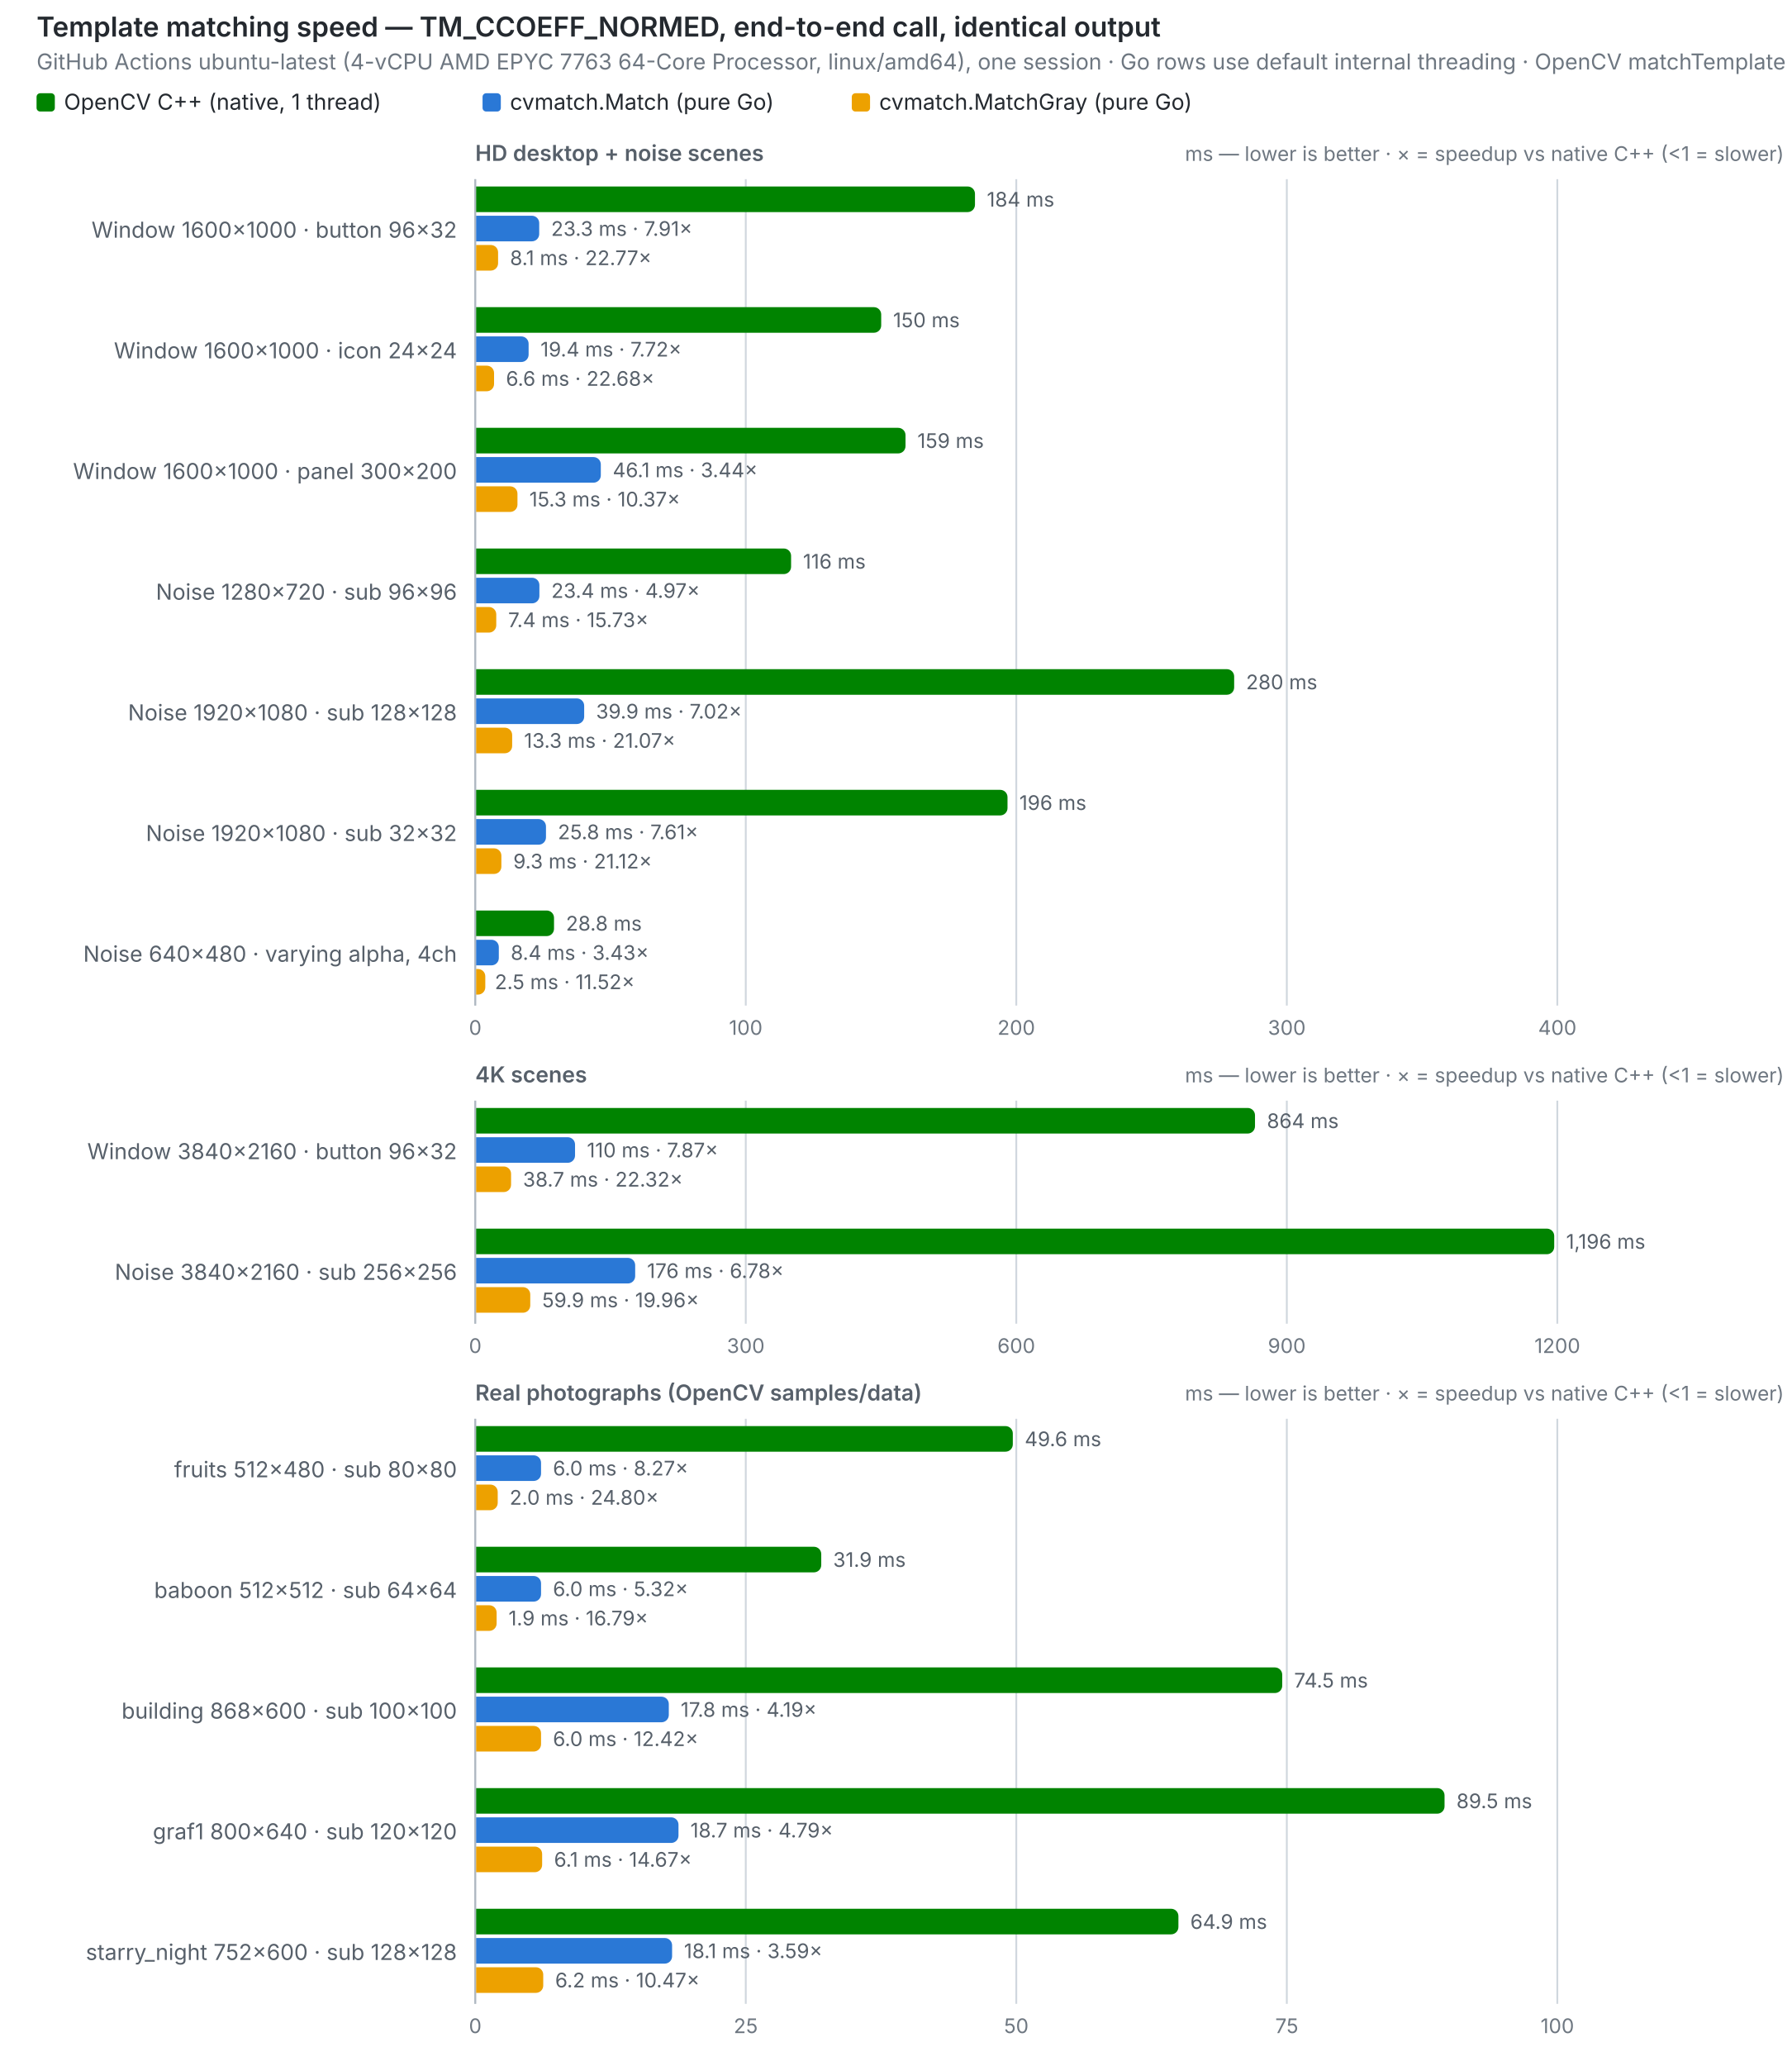
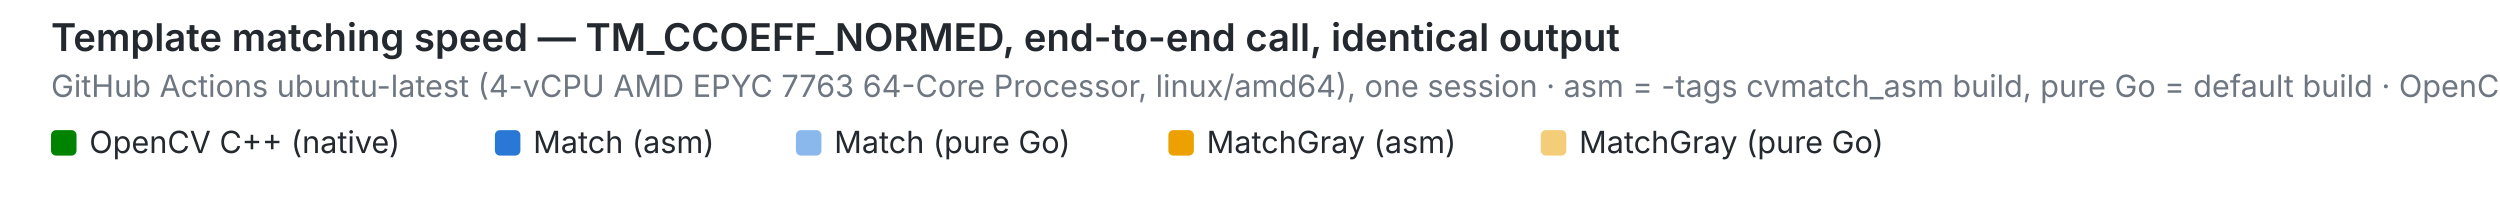
- <svg xmlns="http://www.w3.org/2000/svg" width="980" height="1130" viewBox="0 0 980 1130" role="img">
+ <svg xmlns="http://www.w3.org/2000/svg" width="980" height="80" viewBox="0 0 980 80" role="img">
  <text x="20" y="20" font-size="15" font-weight="600" fill="#24292f" font-family="system-ui,-apple-system,Segoe UI,sans-serif">Template matching speed — TM_CCOEFF_NORMED, end-to-end call, identical output</text>
-   <text x="20" y="38" font-size="12" fill="#6e7781" font-family="system-ui,-apple-system,Segoe UI,sans-serif">GitHub Actions ubuntu-latest (4-vCPU AMD EPYC 7763 64-Core Processor, linux/amd64), one session · Go rows use default internal threading · OpenCV matchTemplate does not use extra cores</text>
+   <text x="20" y="38" font-size="12" fill="#6e7781" font-family="system-ui,-apple-system,Segoe UI,sans-serif">GitHub Actions ubuntu-latest (4-vCPU AMD EPYC 7763 64-Core Processor, linux/amd64), one session · asm = -tags cvmatch_asm build, pure Go = default build · OpenCV matchTemplate is single-threaded by design</text>
  <rect x="20" y="51" width="10" height="10" rx="2" fill="#008300" />
-   <text x="35" y="60" font-size="12" fill="#24292f" font-family="system-ui,-apple-system,Segoe UI,sans-serif">OpenCV C++ (native, 1 thread)</text>
-   <rect x="264" y="51" width="10" height="10" rx="2" fill="#2a78d6" />
-   <text x="279" y="60" font-size="12" fill="#24292f" font-family="system-ui,-apple-system,Segoe UI,sans-serif">cvmatch.Match (pure Go)</text>
-   <rect x="466" y="51" width="10" height="10" rx="2" fill="#eda100" />
-   <text x="481" y="60" font-size="12" fill="#24292f" font-family="system-ui,-apple-system,Segoe UI,sans-serif">cvmatch.MatchGray (pure Go)</text>
-   <text x="260" y="88" font-size="12" font-weight="600" fill="#57606a" font-family="system-ui,-apple-system,Segoe UI,sans-serif">HD desktop + noise scenes</text>
-   <text x="976" y="88" font-size="11" text-anchor="end" fill="#6e7781" font-family="system-ui,-apple-system,Segoe UI,sans-serif">ms — lower is better · ×  = speedup vs native C++ (&lt;1 = slower)</text>
-   <line x1="260.0" y1="98" x2="260.0" y2="550" stroke="#d0d7de" stroke-width="1" />
-   <text x="260.0" y="566" font-size="11" text-anchor="middle" fill="#6e7781" font-family="system-ui,-apple-system,Segoe UI,sans-serif" style="font-variant-numeric:tabular-nums">0</text>
-   <line x1="408.0" y1="98" x2="408.0" y2="550" stroke="#d0d7de" stroke-width="1" />
-   <text x="408.0" y="566" font-size="11" text-anchor="middle" fill="#6e7781" font-family="system-ui,-apple-system,Segoe UI,sans-serif" style="font-variant-numeric:tabular-nums">100</text>
-   <line x1="556.0" y1="98" x2="556.0" y2="550" stroke="#d0d7de" stroke-width="1" />
-   <text x="556.0" y="566" font-size="11" text-anchor="middle" fill="#6e7781" font-family="system-ui,-apple-system,Segoe UI,sans-serif" style="font-variant-numeric:tabular-nums">200</text>
-   <line x1="704.0" y1="98" x2="704.0" y2="550" stroke="#d0d7de" stroke-width="1" />
-   <text x="704.0" y="566" font-size="11" text-anchor="middle" fill="#6e7781" font-family="system-ui,-apple-system,Segoe UI,sans-serif" style="font-variant-numeric:tabular-nums">300</text>
-   <line x1="852.0" y1="98" x2="852.0" y2="550" stroke="#d0d7de" stroke-width="1" />
-   <text x="852.0" y="566" font-size="11" text-anchor="middle" fill="#6e7781" font-family="system-ui,-apple-system,Segoe UI,sans-serif" style="font-variant-numeric:tabular-nums">400</text>
-   <line x1="260" y1="98" x2="260" y2="550" stroke="#afb8c1" stroke-width="1" />
-   <text x="250" y="130.0" font-size="12" text-anchor="end" fill="#57606a" font-family="system-ui,-apple-system,Segoe UI,sans-serif">Window 1600×1000 · button 96×32</text>
-   <path d="M260.5,102 h268.9 a4,4 0 0 1 4,4 v6 a4,4 0 0 1 -4,4 h-268.9 z" fill="#008300" />
-   <text x="539.9" y="113" font-size="11" fill="#57606a" font-family="system-ui,-apple-system,Segoe UI,sans-serif" style="font-variant-numeric:tabular-nums">184 ms</text>
-   <path d="M260.5,118 h30.5 a4,4 0 0 1 4,4 v6 a4,4 0 0 1 -4,4 h-30.5 z" fill="#2a78d6" />
-   <text x="301.5" y="129" font-size="11" fill="#57606a" font-family="system-ui,-apple-system,Segoe UI,sans-serif" style="font-variant-numeric:tabular-nums">23.3 ms · 7.91×</text>
-   <path d="M260.5,134 h8.0 a4,4 0 0 1 4,4 v6 a4,4 0 0 1 -4,4 h-8.0 z" fill="#eda100" />
-   <text x="279.0" y="145" font-size="11" fill="#57606a" font-family="system-ui,-apple-system,Segoe UI,sans-serif" style="font-variant-numeric:tabular-nums">8.1 ms · 22.77×</text>
-   <text x="250" y="196.0" font-size="12" text-anchor="end" fill="#57606a" font-family="system-ui,-apple-system,Segoe UI,sans-serif">Window 1600×1000 · icon 24×24</text>
-   <path d="M260.5,168 h217.6 a4,4 0 0 1 4,4 v6 a4,4 0 0 1 -4,4 h-217.6 z" fill="#008300" />
-   <text x="488.6" y="179" font-size="11" fill="#57606a" font-family="system-ui,-apple-system,Segoe UI,sans-serif" style="font-variant-numeric:tabular-nums">150 ms</text>
-   <path d="M260.5,184 h24.7 a4,4 0 0 1 4,4 v6 a4,4 0 0 1 -4,4 h-24.7 z" fill="#2a78d6" />
-   <text x="295.7" y="195" font-size="11" fill="#57606a" font-family="system-ui,-apple-system,Segoe UI,sans-serif" style="font-variant-numeric:tabular-nums">19.4 ms · 7.72×</text>
-   <path d="M260.5,200 h5.8 a4,4 0 0 1 4,4 v6 a4,4 0 0 1 -4,4 h-5.8 z" fill="#eda100" />
-   <text x="276.8" y="211" font-size="11" fill="#57606a" font-family="system-ui,-apple-system,Segoe UI,sans-serif" style="font-variant-numeric:tabular-nums">6.6 ms · 22.68×</text>
-   <text x="250" y="262.0" font-size="12" text-anchor="end" fill="#57606a" font-family="system-ui,-apple-system,Segoe UI,sans-serif">Window 1600×1000 · panel 300×200</text>
-   <path d="M260.5,234 h230.9 a4,4 0 0 1 4,4 v6 a4,4 0 0 1 -4,4 h-230.9 z" fill="#008300" />
-   <text x="501.9" y="245" font-size="11" fill="#57606a" font-family="system-ui,-apple-system,Segoe UI,sans-serif" style="font-variant-numeric:tabular-nums">159 ms</text>
-   <path d="M260.5,250 h64.2 a4,4 0 0 1 4,4 v6 a4,4 0 0 1 -4,4 h-64.2 z" fill="#2a78d6" />
-   <text x="335.2" y="261" font-size="11" fill="#57606a" font-family="system-ui,-apple-system,Segoe UI,sans-serif" style="font-variant-numeric:tabular-nums">46.1 ms · 3.44×</text>
-   <path d="M260.5,266 h18.6 a4,4 0 0 1 4,4 v6 a4,4 0 0 1 -4,4 h-18.6 z" fill="#eda100" />
-   <text x="289.6" y="277" font-size="11" fill="#57606a" font-family="system-ui,-apple-system,Segoe UI,sans-serif" style="font-variant-numeric:tabular-nums">15.3 ms · 10.37×</text>
-   <text x="250" y="328.0" font-size="12" text-anchor="end" fill="#57606a" font-family="system-ui,-apple-system,Segoe UI,sans-serif">Noise 1280×720 · sub 96×96</text>
-   <path d="M260.5,300 h168.3 a4,4 0 0 1 4,4 v6 a4,4 0 0 1 -4,4 h-168.3 z" fill="#008300" />
-   <text x="439.3" y="311" font-size="11" fill="#57606a" font-family="system-ui,-apple-system,Segoe UI,sans-serif" style="font-variant-numeric:tabular-nums">116 ms</text>
-   <path d="M260.5,316 h30.6 a4,4 0 0 1 4,4 v6 a4,4 0 0 1 -4,4 h-30.6 z" fill="#2a78d6" />
-   <text x="301.6" y="327" font-size="11" fill="#57606a" font-family="system-ui,-apple-system,Segoe UI,sans-serif" style="font-variant-numeric:tabular-nums">23.4 ms · 4.97×</text>
-   <path d="M260.5,332 h7.0 a4,4 0 0 1 4,4 v6 a4,4 0 0 1 -4,4 h-7.0 z" fill="#eda100" />
-   <text x="278.0" y="343" font-size="11" fill="#57606a" font-family="system-ui,-apple-system,Segoe UI,sans-serif" style="font-variant-numeric:tabular-nums">7.4 ms · 15.73×</text>
-   <text x="250" y="394.0" font-size="12" text-anchor="end" fill="#57606a" font-family="system-ui,-apple-system,Segoe UI,sans-serif">Noise 1920×1080 · sub 128×128</text>
-   <path d="M260.5,366 h410.7 a4,4 0 0 1 4,4 v6 a4,4 0 0 1 -4,4 h-410.7 z" fill="#008300" />
-   <text x="681.7" y="377" font-size="11" fill="#57606a" font-family="system-ui,-apple-system,Segoe UI,sans-serif" style="font-variant-numeric:tabular-nums">280 ms</text>
-   <path d="M260.5,382 h55.1 a4,4 0 0 1 4,4 v6 a4,4 0 0 1 -4,4 h-55.1 z" fill="#2a78d6" />
-   <text x="326.1" y="393" font-size="11" fill="#57606a" font-family="system-ui,-apple-system,Segoe UI,sans-serif" style="font-variant-numeric:tabular-nums">39.9 ms · 7.02×</text>
-   <path d="M260.5,398 h15.7 a4,4 0 0 1 4,4 v6 a4,4 0 0 1 -4,4 h-15.7 z" fill="#eda100" />
-   <text x="286.7" y="409" font-size="11" fill="#57606a" font-family="system-ui,-apple-system,Segoe UI,sans-serif" style="font-variant-numeric:tabular-nums">13.3 ms · 21.07×</text>
-   <text x="250" y="460.0" font-size="12" text-anchor="end" fill="#57606a" font-family="system-ui,-apple-system,Segoe UI,sans-serif">Noise 1920×1080 · sub 32×32</text>
-   <path d="M260.5,432 h286.7 a4,4 0 0 1 4,4 v6 a4,4 0 0 1 -4,4 h-286.7 z" fill="#008300" />
-   <text x="557.7" y="443" font-size="11" fill="#57606a" font-family="system-ui,-apple-system,Segoe UI,sans-serif" style="font-variant-numeric:tabular-nums">196 ms</text>
-   <path d="M260.5,448 h34.2 a4,4 0 0 1 4,4 v6 a4,4 0 0 1 -4,4 h-34.2 z" fill="#2a78d6" />
-   <text x="305.2" y="459" font-size="11" fill="#57606a" font-family="system-ui,-apple-system,Segoe UI,sans-serif" style="font-variant-numeric:tabular-nums">25.8 ms · 7.61×</text>
-   <path d="M260.5,464 h9.8 a4,4 0 0 1 4,4 v6 a4,4 0 0 1 -4,4 h-9.8 z" fill="#eda100" />
-   <text x="280.8" y="475" font-size="11" fill="#57606a" font-family="system-ui,-apple-system,Segoe UI,sans-serif" style="font-variant-numeric:tabular-nums">9.3 ms · 21.12×</text>
-   <text x="250" y="526.0" font-size="12" text-anchor="end" fill="#57606a" font-family="system-ui,-apple-system,Segoe UI,sans-serif">Noise 640×480 · varying alpha, 4ch</text>
-   <path d="M260.5,498 h38.6 a4,4 0 0 1 4,4 v6 a4,4 0 0 1 -4,4 h-38.6 z" fill="#008300" />
-   <text x="309.6" y="509" font-size="11" fill="#57606a" font-family="system-ui,-apple-system,Segoe UI,sans-serif" style="font-variant-numeric:tabular-nums">28.8 ms</text>
-   <path d="M260.5,514 h8.4 a4,4 0 0 1 4,4 v6 a4,4 0 0 1 -4,4 h-8.4 z" fill="#2a78d6" />
-   <text x="279.4" y="525" font-size="11" fill="#57606a" font-family="system-ui,-apple-system,Segoe UI,sans-serif" style="font-variant-numeric:tabular-nums">8.4 ms · 3.43×</text>
-   <path d="M260.5,530 h1.0 a4,4 0 0 1 4,4 v6 a4,4 0 0 1 -4,4 h-1.0 z" fill="#eda100" />
-   <text x="270.7" y="541" font-size="11" fill="#57606a" font-family="system-ui,-apple-system,Segoe UI,sans-serif" style="font-variant-numeric:tabular-nums">2.5 ms · 11.52×</text>
-   <text x="260" y="592" font-size="12" font-weight="600" fill="#57606a" font-family="system-ui,-apple-system,Segoe UI,sans-serif">4K scenes</text>
-   <text x="976" y="592" font-size="11" text-anchor="end" fill="#6e7781" font-family="system-ui,-apple-system,Segoe UI,sans-serif">ms — lower is better · ×  = speedup vs native C++ (&lt;1 = slower)</text>
-   <line x1="260.0" y1="602" x2="260.0" y2="724" stroke="#d0d7de" stroke-width="1" />
-   <text x="260.0" y="740" font-size="11" text-anchor="middle" fill="#6e7781" font-family="system-ui,-apple-system,Segoe UI,sans-serif" style="font-variant-numeric:tabular-nums">0</text>
-   <line x1="408.0" y1="602" x2="408.0" y2="724" stroke="#d0d7de" stroke-width="1" />
-   <text x="408.0" y="740" font-size="11" text-anchor="middle" fill="#6e7781" font-family="system-ui,-apple-system,Segoe UI,sans-serif" style="font-variant-numeric:tabular-nums">300</text>
-   <line x1="556.0" y1="602" x2="556.0" y2="724" stroke="#d0d7de" stroke-width="1" />
-   <text x="556.0" y="740" font-size="11" text-anchor="middle" fill="#6e7781" font-family="system-ui,-apple-system,Segoe UI,sans-serif" style="font-variant-numeric:tabular-nums">600</text>
-   <line x1="704.0" y1="602" x2="704.0" y2="724" stroke="#d0d7de" stroke-width="1" />
-   <text x="704.0" y="740" font-size="11" text-anchor="middle" fill="#6e7781" font-family="system-ui,-apple-system,Segoe UI,sans-serif" style="font-variant-numeric:tabular-nums">900</text>
-   <line x1="852.0" y1="602" x2="852.0" y2="724" stroke="#d0d7de" stroke-width="1" />
-   <text x="852.0" y="740" font-size="11" text-anchor="middle" fill="#6e7781" font-family="system-ui,-apple-system,Segoe UI,sans-serif" style="font-variant-numeric:tabular-nums">1200</text>
-   <line x1="260" y1="602" x2="260" y2="724" stroke="#afb8c1" stroke-width="1" />
-   <text x="250" y="634.0" font-size="12" text-anchor="end" fill="#57606a" font-family="system-ui,-apple-system,Segoe UI,sans-serif">Window 3840×2160 · button 96×32</text>
-   <path d="M260.5,606 h422.1 a4,4 0 0 1 4,4 v6 a4,4 0 0 1 -4,4 h-422.1 z" fill="#008300" />
-   <text x="693.1" y="617" font-size="11" fill="#57606a" font-family="system-ui,-apple-system,Segoe UI,sans-serif" style="font-variant-numeric:tabular-nums">864 ms</text>
-   <path d="M260.5,622 h50.1 a4,4 0 0 1 4,4 v6 a4,4 0 0 1 -4,4 h-50.1 z" fill="#2a78d6" />
-   <text x="321.1" y="633" font-size="11" fill="#57606a" font-family="system-ui,-apple-system,Segoe UI,sans-serif" style="font-variant-numeric:tabular-nums">110 ms · 7.87×</text>
-   <path d="M260.5,638 h15.1 a4,4 0 0 1 4,4 v6 a4,4 0 0 1 -4,4 h-15.1 z" fill="#eda100" />
-   <text x="286.1" y="649" font-size="11" fill="#57606a" font-family="system-ui,-apple-system,Segoe UI,sans-serif" style="font-variant-numeric:tabular-nums">38.7 ms · 22.32×</text>
-   <text x="250" y="700.0" font-size="12" text-anchor="end" fill="#57606a" font-family="system-ui,-apple-system,Segoe UI,sans-serif">Noise 3840×2160 · sub 256×256</text>
-   <path d="M260.5,672 h585.8 a4,4 0 0 1 4,4 v6 a4,4 0 0 1 -4,4 h-585.8 z" fill="#008300" />
-   <text x="856.8" y="683" font-size="11" fill="#57606a" font-family="system-ui,-apple-system,Segoe UI,sans-serif" style="font-variant-numeric:tabular-nums">1,196 ms</text>
-   <path d="M260.5,688 h83.0 a4,4 0 0 1 4,4 v6 a4,4 0 0 1 -4,4 h-83.0 z" fill="#2a78d6" />
-   <text x="354.0" y="699" font-size="11" fill="#57606a" font-family="system-ui,-apple-system,Segoe UI,sans-serif" style="font-variant-numeric:tabular-nums">176 ms · 6.78×</text>
-   <path d="M260.5,704 h25.6 a4,4 0 0 1 4,4 v6 a4,4 0 0 1 -4,4 h-25.6 z" fill="#eda100" />
-   <text x="296.6" y="715" font-size="11" fill="#57606a" font-family="system-ui,-apple-system,Segoe UI,sans-serif" style="font-variant-numeric:tabular-nums">59.9 ms · 19.96×</text>
-   <text x="260" y="766" font-size="12" font-weight="600" fill="#57606a" font-family="system-ui,-apple-system,Segoe UI,sans-serif">Real photographs (OpenCV samples/data)</text>
-   <text x="976" y="766" font-size="11" text-anchor="end" fill="#6e7781" font-family="system-ui,-apple-system,Segoe UI,sans-serif">ms — lower is better · ×  = speedup vs native C++ (&lt;1 = slower)</text>
-   <line x1="260.0" y1="776" x2="260.0" y2="1096" stroke="#d0d7de" stroke-width="1" />
-   <text x="260.0" y="1112" font-size="11" text-anchor="middle" fill="#6e7781" font-family="system-ui,-apple-system,Segoe UI,sans-serif" style="font-variant-numeric:tabular-nums">0</text>
-   <line x1="408.0" y1="776" x2="408.0" y2="1096" stroke="#d0d7de" stroke-width="1" />
-   <text x="408.0" y="1112" font-size="11" text-anchor="middle" fill="#6e7781" font-family="system-ui,-apple-system,Segoe UI,sans-serif" style="font-variant-numeric:tabular-nums">25</text>
-   <line x1="556.0" y1="776" x2="556.0" y2="1096" stroke="#d0d7de" stroke-width="1" />
-   <text x="556.0" y="1112" font-size="11" text-anchor="middle" fill="#6e7781" font-family="system-ui,-apple-system,Segoe UI,sans-serif" style="font-variant-numeric:tabular-nums">50</text>
-   <line x1="704.0" y1="776" x2="704.0" y2="1096" stroke="#d0d7de" stroke-width="1" />
-   <text x="704.0" y="1112" font-size="11" text-anchor="middle" fill="#6e7781" font-family="system-ui,-apple-system,Segoe UI,sans-serif" style="font-variant-numeric:tabular-nums">75</text>
-   <line x1="852.0" y1="776" x2="852.0" y2="1096" stroke="#d0d7de" stroke-width="1" />
-   <text x="852.0" y="1112" font-size="11" text-anchor="middle" fill="#6e7781" font-family="system-ui,-apple-system,Segoe UI,sans-serif" style="font-variant-numeric:tabular-nums">100</text>
-   <line x1="260" y1="776" x2="260" y2="1096" stroke="#afb8c1" stroke-width="1" />
-   <text x="250" y="808.0" font-size="12" text-anchor="end" fill="#57606a" font-family="system-ui,-apple-system,Segoe UI,sans-serif">fruits 512×480 · sub 80×80</text>
-   <path d="M260.5,780 h289.6 a4,4 0 0 1 4,4 v6 a4,4 0 0 1 -4,4 h-289.6 z" fill="#008300" />
-   <text x="560.6" y="791" font-size="11" fill="#57606a" font-family="system-ui,-apple-system,Segoe UI,sans-serif" style="font-variant-numeric:tabular-nums">49.6 ms</text>
-   <path d="M260.5,796 h31.5 a4,4 0 0 1 4,4 v6 a4,4 0 0 1 -4,4 h-31.5 z" fill="#2a78d6" />
-   <text x="302.5" y="807" font-size="11" fill="#57606a" font-family="system-ui,-apple-system,Segoe UI,sans-serif" style="font-variant-numeric:tabular-nums">6.0 ms · 8.27×</text>
-   <path d="M260.5,812 h7.8 a4,4 0 0 1 4,4 v6 a4,4 0 0 1 -4,4 h-7.8 z" fill="#eda100" />
-   <text x="278.8" y="823" font-size="11" fill="#57606a" font-family="system-ui,-apple-system,Segoe UI,sans-serif" style="font-variant-numeric:tabular-nums">2.0 ms · 24.80×</text>
-   <text x="250" y="874.0" font-size="12" text-anchor="end" fill="#57606a" font-family="system-ui,-apple-system,Segoe UI,sans-serif">baboon 512×512 · sub 64×64</text>
-   <path d="M260.5,846 h184.8 a4,4 0 0 1 4,4 v6 a4,4 0 0 1 -4,4 h-184.8 z" fill="#008300" />
-   <text x="455.8" y="857" font-size="11" fill="#57606a" font-family="system-ui,-apple-system,Segoe UI,sans-serif" style="font-variant-numeric:tabular-nums">31.9 ms</text>
-   <path d="M260.5,862 h31.5 a4,4 0 0 1 4,4 v6 a4,4 0 0 1 -4,4 h-31.5 z" fill="#2a78d6" />
-   <text x="302.5" y="873" font-size="11" fill="#57606a" font-family="system-ui,-apple-system,Segoe UI,sans-serif" style="font-variant-numeric:tabular-nums">6.0 ms · 5.32×</text>
-   <path d="M260.5,878 h7.2 a4,4 0 0 1 4,4 v6 a4,4 0 0 1 -4,4 h-7.2 z" fill="#eda100" />
-   <text x="278.2" y="889" font-size="11" fill="#57606a" font-family="system-ui,-apple-system,Segoe UI,sans-serif" style="font-variant-numeric:tabular-nums">1.9 ms · 16.79×</text>
-   <text x="250" y="940.0" font-size="12" text-anchor="end" fill="#57606a" font-family="system-ui,-apple-system,Segoe UI,sans-serif">building 868×600 · sub 100×100</text>
-   <path d="M260.5,912 h437.0 a4,4 0 0 1 4,4 v6 a4,4 0 0 1 -4,4 h-437.0 z" fill="#008300" />
-   <text x="708.0" y="923" font-size="11" fill="#57606a" font-family="system-ui,-apple-system,Segoe UI,sans-serif" style="font-variant-numeric:tabular-nums">74.5 ms</text>
-   <path d="M260.5,928 h101.4 a4,4 0 0 1 4,4 v6 a4,4 0 0 1 -4,4 h-101.4 z" fill="#2a78d6" />
-   <text x="372.4" y="939" font-size="11" fill="#57606a" font-family="system-ui,-apple-system,Segoe UI,sans-serif" style="font-variant-numeric:tabular-nums">17.8 ms · 4.19×</text>
-   <path d="M260.5,944 h31.5 a4,4 0 0 1 4,4 v6 a4,4 0 0 1 -4,4 h-31.5 z" fill="#eda100" />
-   <text x="302.5" y="955" font-size="11" fill="#57606a" font-family="system-ui,-apple-system,Segoe UI,sans-serif" style="font-variant-numeric:tabular-nums">6.0 ms · 12.42×</text>
-   <text x="250" y="1006.0" font-size="12" text-anchor="end" fill="#57606a" font-family="system-ui,-apple-system,Segoe UI,sans-serif">graf1 800×640 · sub 120×120</text>
-   <path d="M260.5,978 h525.8 a4,4 0 0 1 4,4 v6 a4,4 0 0 1 -4,4 h-525.8 z" fill="#008300" />
-   <text x="796.8" y="989" font-size="11" fill="#57606a" font-family="system-ui,-apple-system,Segoe UI,sans-serif" style="font-variant-numeric:tabular-nums">89.5 ms</text>
-   <path d="M260.5,994 h106.7 a4,4 0 0 1 4,4 v6 a4,4 0 0 1 -4,4 h-106.7 z" fill="#2a78d6" />
-   <text x="377.7" y="1005" font-size="11" fill="#57606a" font-family="system-ui,-apple-system,Segoe UI,sans-serif" style="font-variant-numeric:tabular-nums">18.7 ms · 4.79×</text>
-   <path d="M260.5,1010 h32.1 a4,4 0 0 1 4,4 v6 a4,4 0 0 1 -4,4 h-32.1 z" fill="#eda100" />
-   <text x="303.1" y="1021" font-size="11" fill="#57606a" font-family="system-ui,-apple-system,Segoe UI,sans-serif" style="font-variant-numeric:tabular-nums">6.1 ms · 14.67×</text>
-   <text x="250" y="1072.0" font-size="12" text-anchor="end" fill="#57606a" font-family="system-ui,-apple-system,Segoe UI,sans-serif">starry_night 752×600 · sub 128×128</text>
-   <path d="M260.5,1044 h380.2 a4,4 0 0 1 4,4 v6 a4,4 0 0 1 -4,4 h-380.2 z" fill="#008300" />
-   <text x="651.2" y="1055" font-size="11" fill="#57606a" font-family="system-ui,-apple-system,Segoe UI,sans-serif" style="font-variant-numeric:tabular-nums">64.9 ms</text>
-   <path d="M260.5,1060 h103.2 a4,4 0 0 1 4,4 v6 a4,4 0 0 1 -4,4 h-103.2 z" fill="#2a78d6" />
-   <text x="374.2" y="1071" font-size="11" fill="#57606a" font-family="system-ui,-apple-system,Segoe UI,sans-serif" style="font-variant-numeric:tabular-nums">18.1 ms · 3.59×</text>
-   <path d="M260.5,1076 h32.7 a4,4 0 0 1 4,4 v6 a4,4 0 0 1 -4,4 h-32.7 z" fill="#eda100" />
-   <text x="303.7" y="1087" font-size="11" fill="#57606a" font-family="system-ui,-apple-system,Segoe UI,sans-serif" style="font-variant-numeric:tabular-nums">6.2 ms · 10.47×</text>
+   <text x="35" y="60" font-size="12" fill="#24292f" font-family="system-ui,-apple-system,Segoe UI,sans-serif">OpenCV C++ (native)</text>
+   <rect x="194" y="51" width="10" height="10" rx="2" fill="#2a78d6" />
+   <text x="209" y="60" font-size="12" fill="#24292f" font-family="system-ui,-apple-system,Segoe UI,sans-serif">Match (asm)</text>
+   <rect x="312" y="51" width="10" height="10" rx="2" fill="#8ab8ec" />
+   <text x="327" y="60" font-size="12" fill="#24292f" font-family="system-ui,-apple-system,Segoe UI,sans-serif">Match (pure Go)</text>
+   <rect x="458" y="51" width="10" height="10" rx="2" fill="#eda100" />
+   <text x="473" y="60" font-size="12" fill="#24292f" font-family="system-ui,-apple-system,Segoe UI,sans-serif">MatchGray (asm)</text>
+   <rect x="604" y="51" width="10" height="10" rx="2" fill="#f3cd77" />
+   <text x="619" y="60" font-size="12" fill="#24292f" font-family="system-ui,-apple-system,Segoe UI,sans-serif">MatchGray (pure Go)</text>
</svg>
